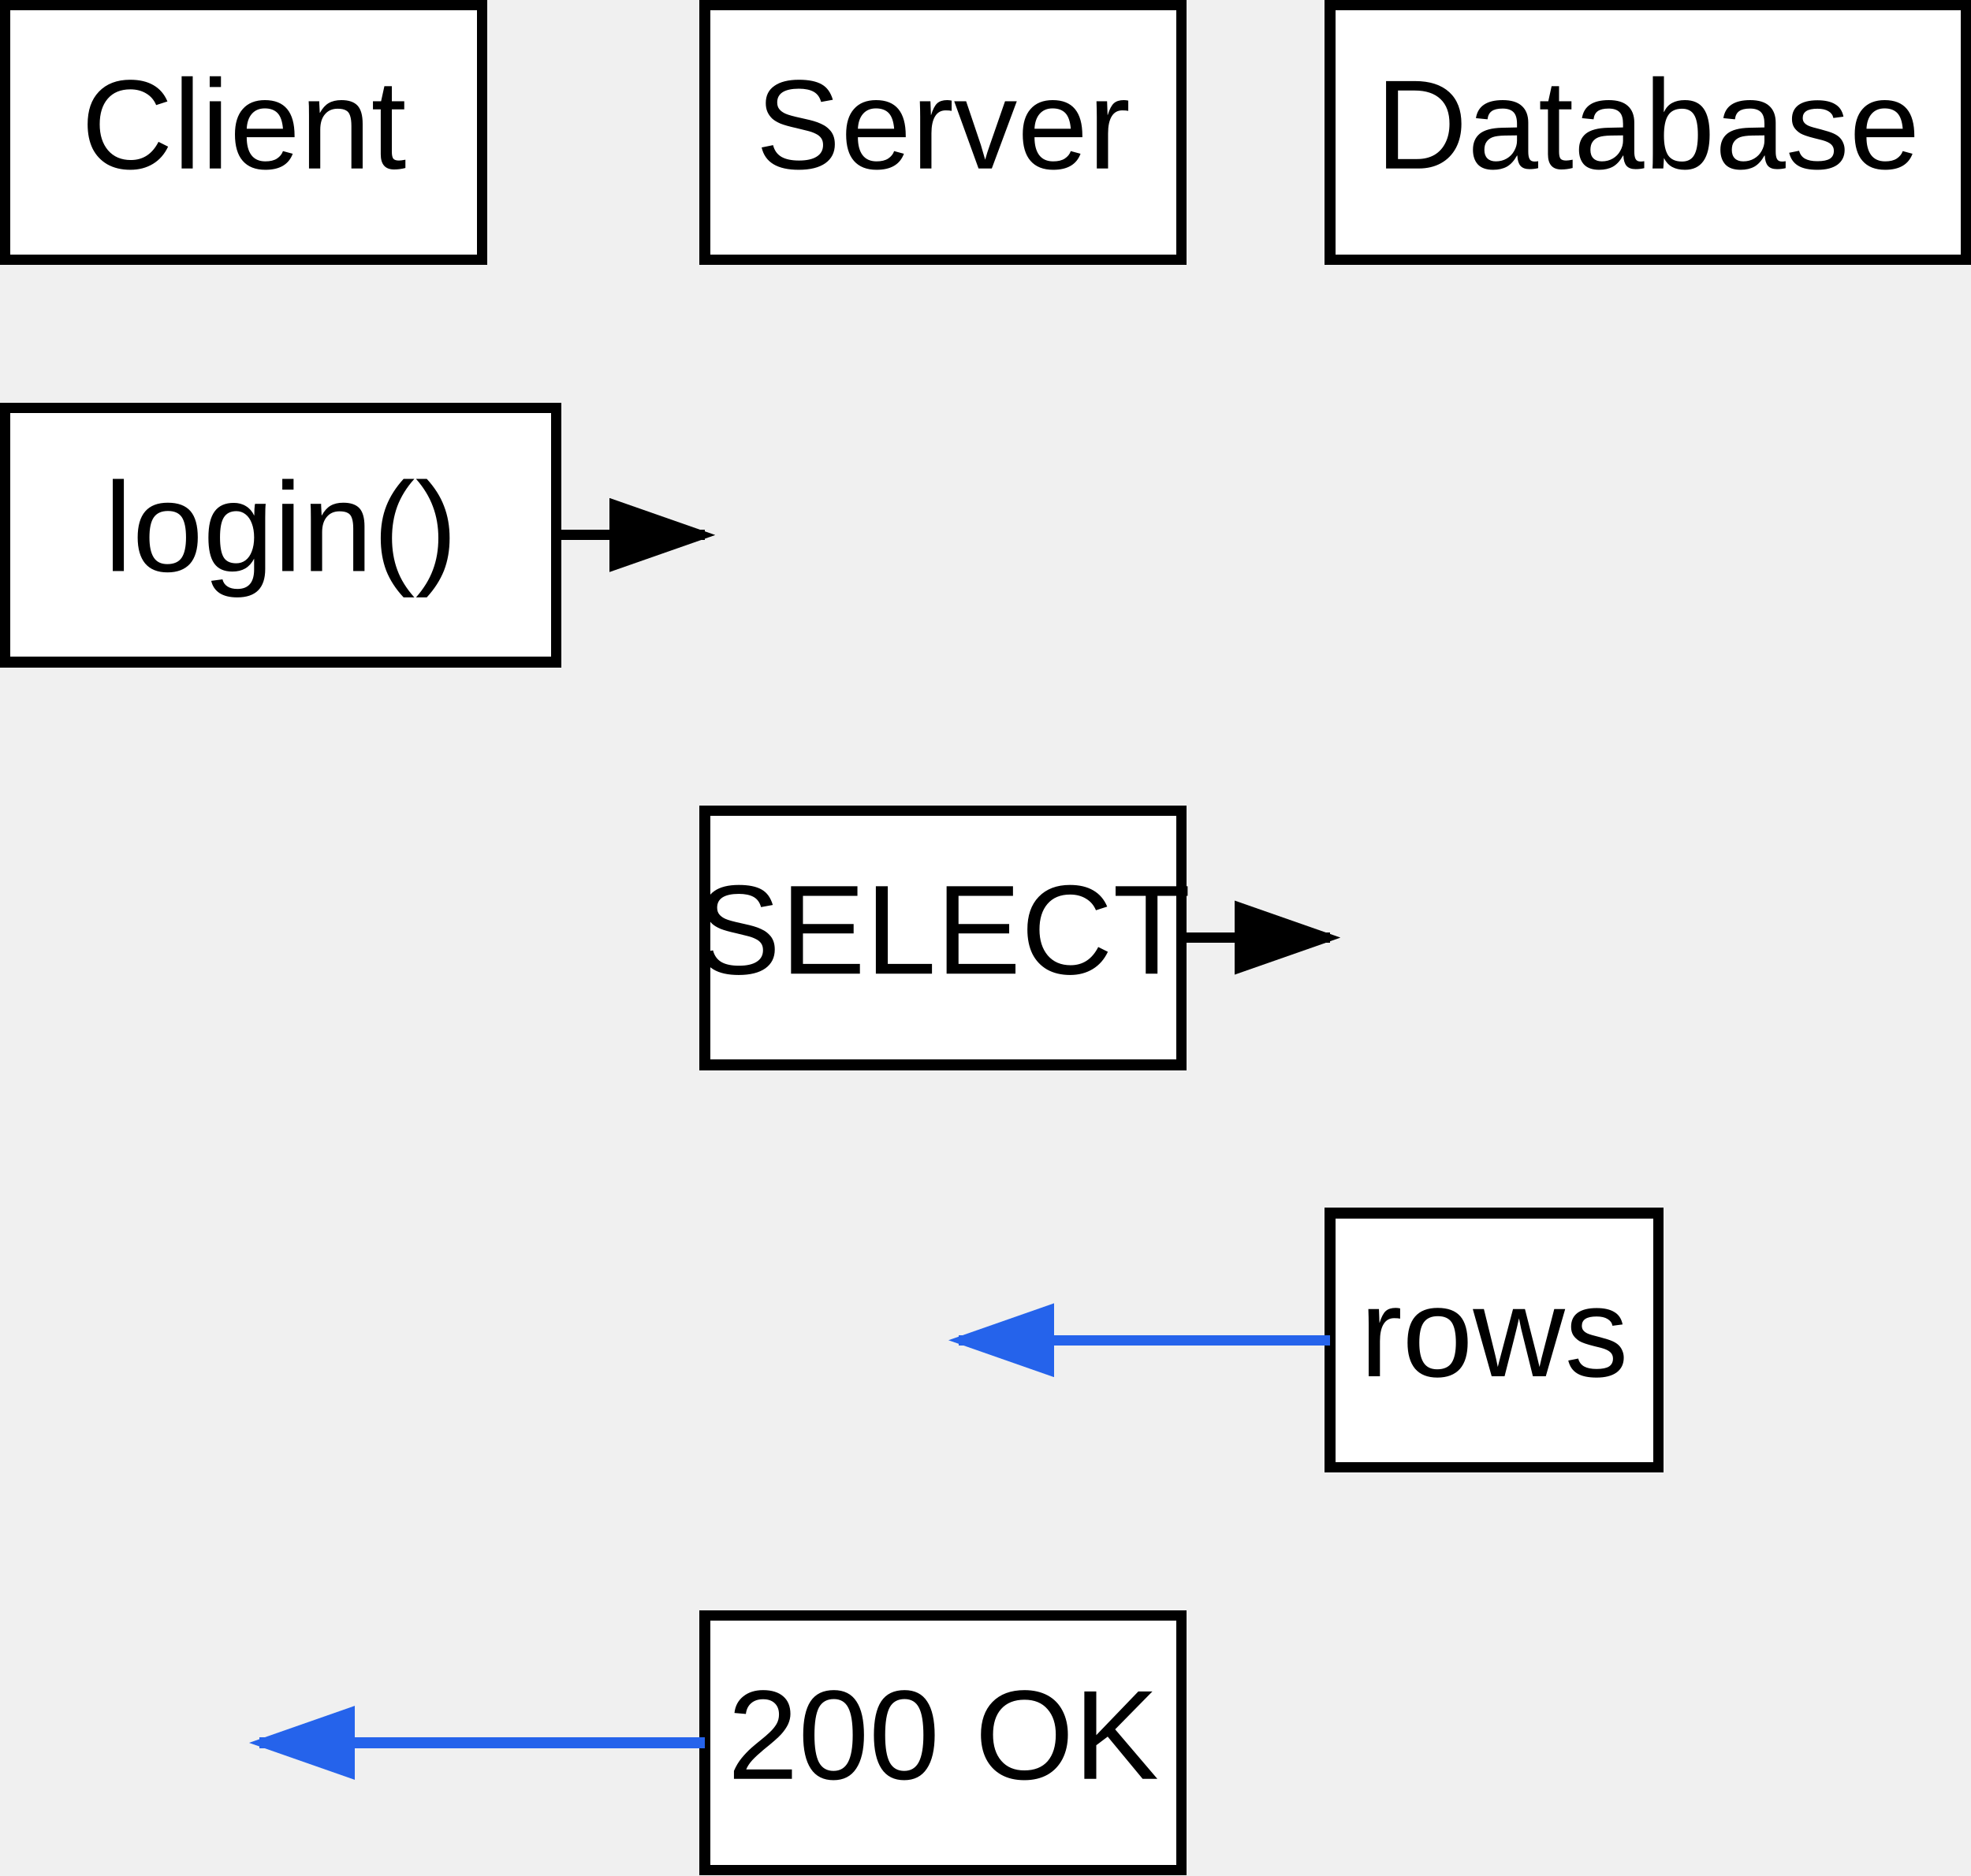
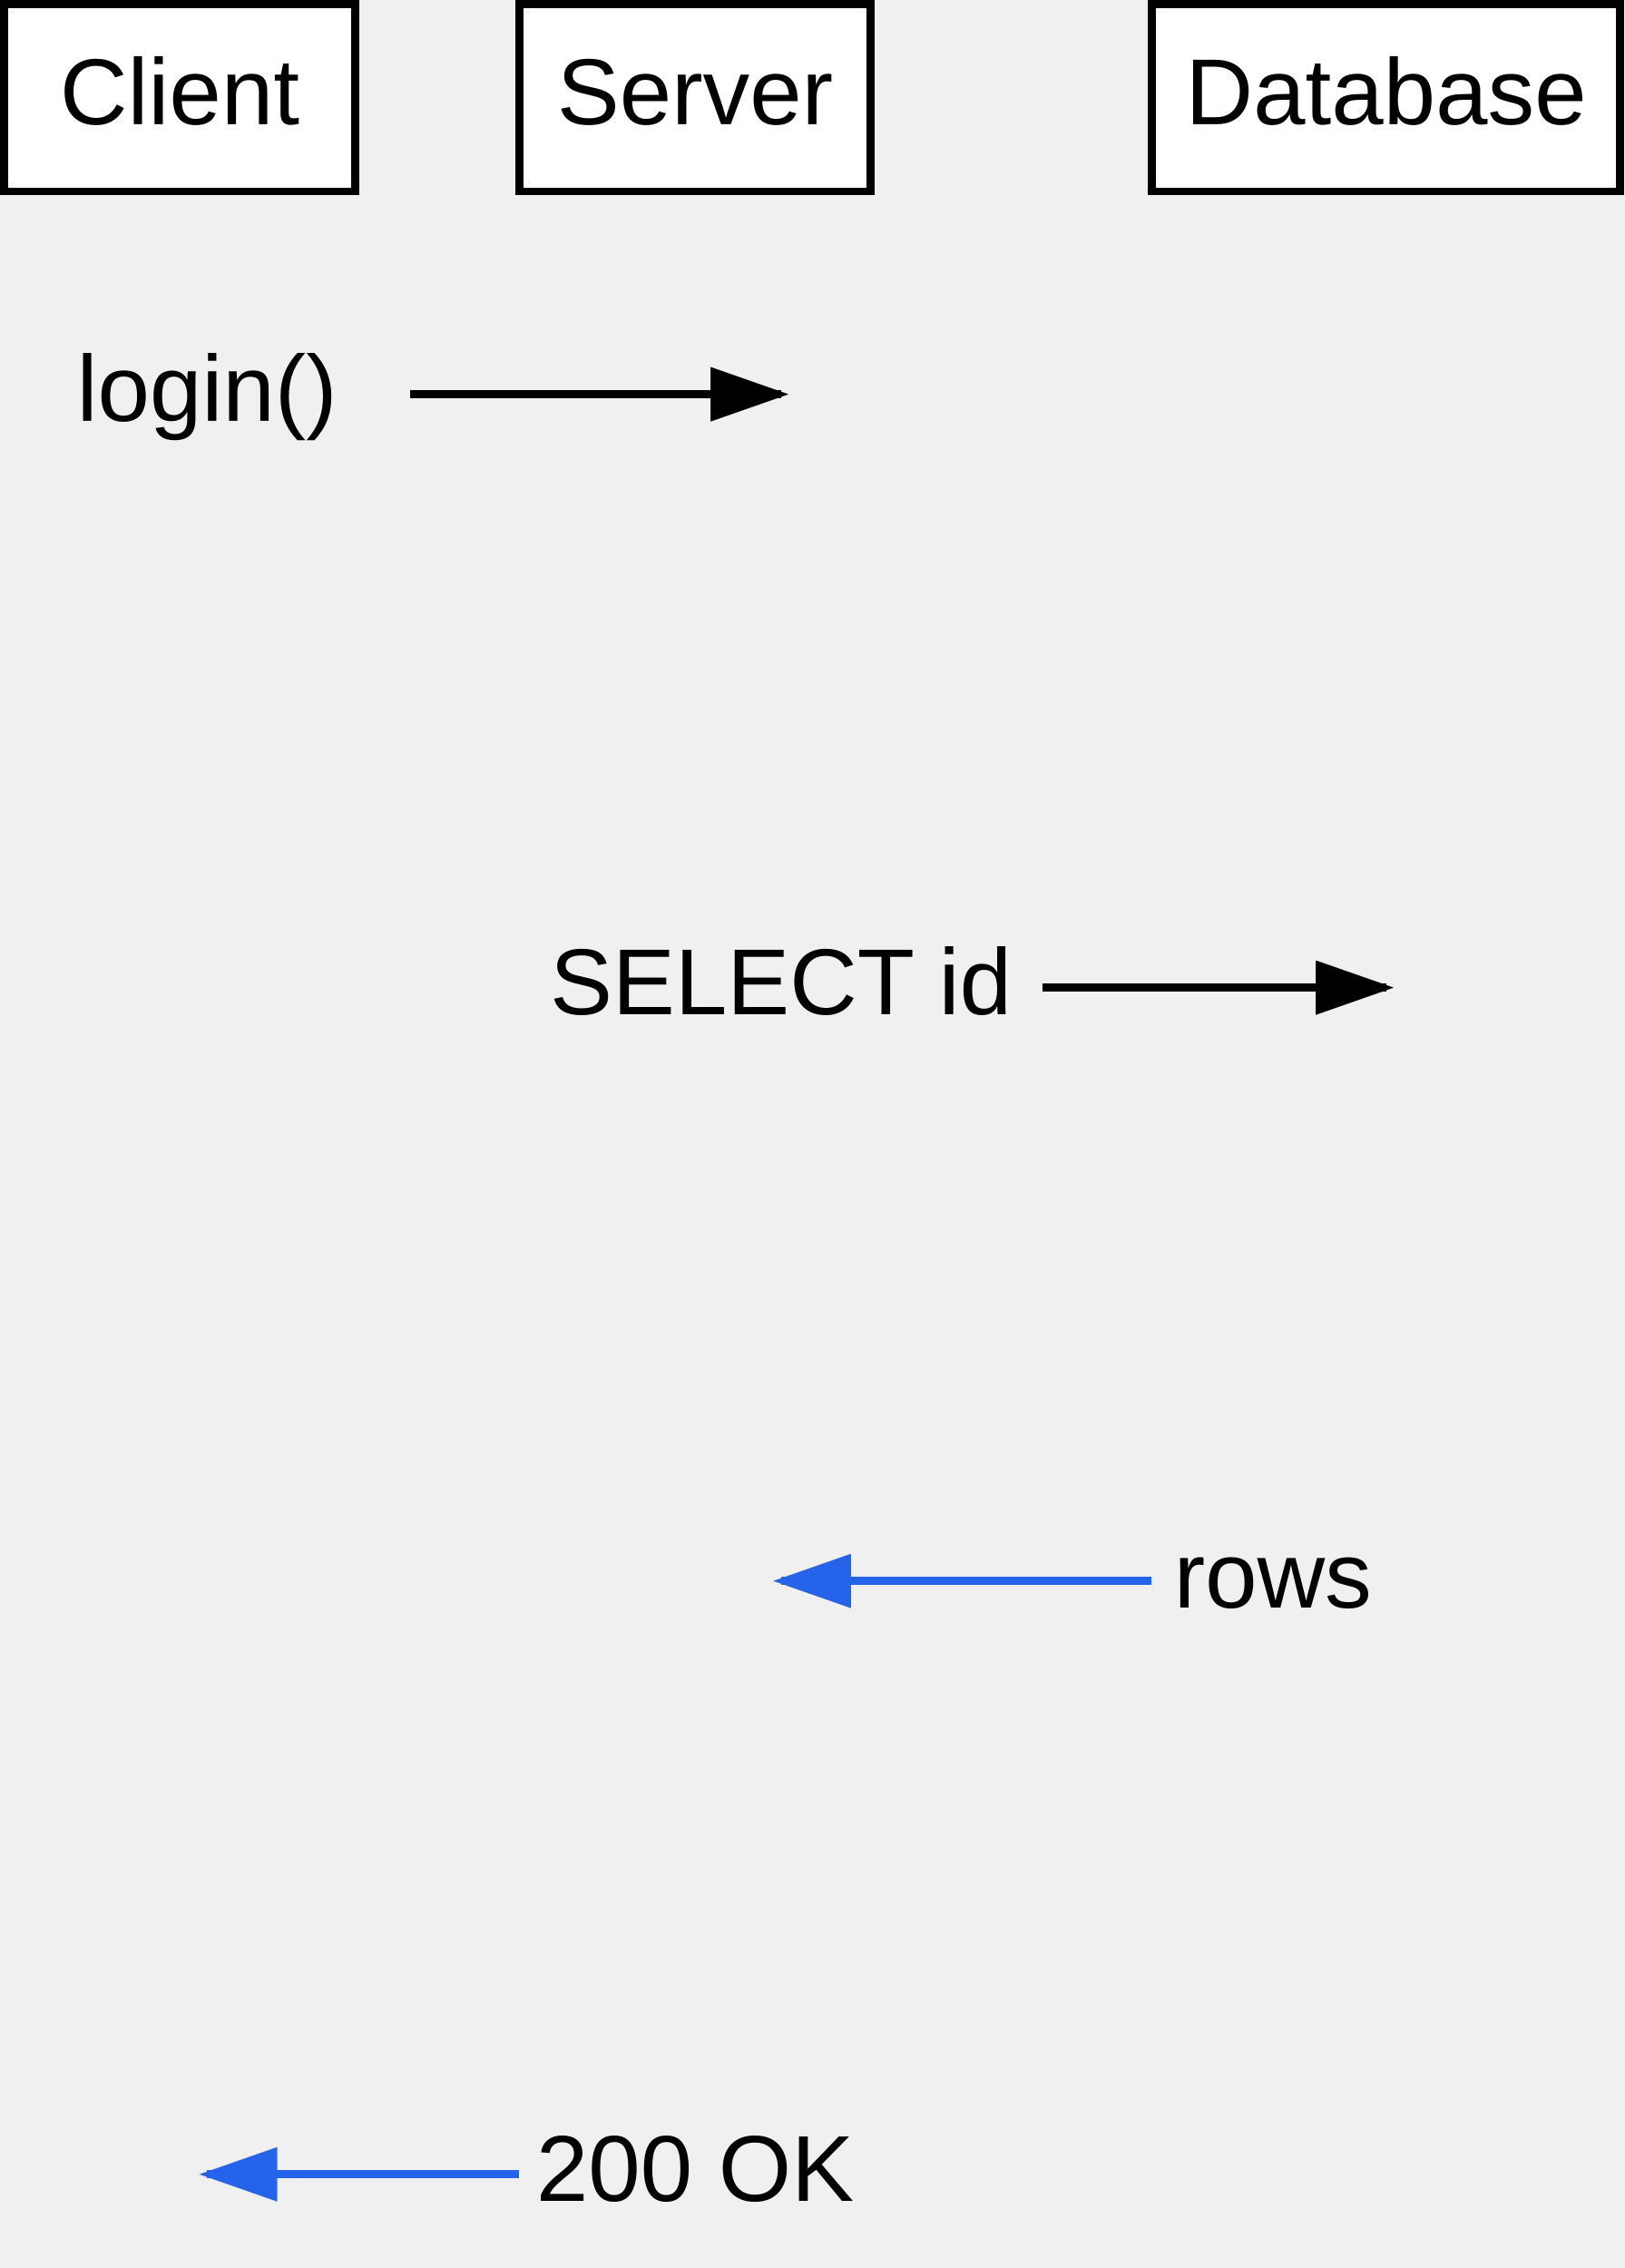
- <svg xmlns="http://www.w3.org/2000/svg" width="186" height="177" viewBox="-0.5 -0.5 186 177">
+ <svg xmlns="http://www.w3.org/2000/svg" width="208" height="290.5" viewBox="-0.5 -0.5 208 290.5">
  <defs>
    <marker id="arrowhead" markerWidth="10" markerHeight="7" refX="9" refY="3.5" orient="auto" markerUnits="strokeWidth">
      <polygon points="0 0, 10 3.5, 0 7" fill="black" />
    </marker>
    <marker id="arrowhead-2563eb" markerWidth="10" markerHeight="7" refX="9" refY="3.5" orient="auto" markerUnits="strokeWidth">
      <polygon points="0 0, 10 3.5, 0 7" fill="#2563eb" />
    </marker>
  </defs>
  <rect x="0" y="0" width="45" height="24" fill="white" stroke="black" stroke-width="1" shape-rendering="crispEdges" />
  <text x="22.5" y="12" text-anchor="middle" dominant-baseline="middle" font-family="Arial" font-size="12">Client</text>
  <rect x="66" y="0" width="45" height="24" fill="white" stroke="black" stroke-width="1" shape-rendering="crispEdges" />
  <text x="88.5" y="12" text-anchor="middle" dominant-baseline="middle" font-family="Arial" font-size="12">Server</text>
-   <rect x="125" y="0" width="60" height="24" fill="white" stroke="black" stroke-width="1" shape-rendering="crispEdges" />
-   <text x="155" y="12" text-anchor="middle" dominant-baseline="middle" font-family="Arial" font-size="12">Database</text>
-   <rect x="0" y="38" width="52" height="24" fill="white" stroke="black" stroke-width="1" shape-rendering="crispEdges" />
+   <rect x="147" y="0" width="60" height="24" fill="white" stroke="black" stroke-width="1" shape-rendering="crispEdges" />
+   <text x="177" y="12" text-anchor="middle" dominant-baseline="middle" font-family="Arial" font-size="12">Database</text>
  <text x="26" y="50" text-anchor="middle" dominant-baseline="middle" font-family="Arial" font-size="12">login()</text>
-   <rect x="66" y="76" width="45" height="24" fill="white" stroke="black" stroke-width="1" shape-rendering="crispEdges" />
-   <text x="88.5" y="88" text-anchor="middle" dominant-baseline="middle" font-family="Arial" font-size="12">SELECT</text>
-   <rect x="125" y="114" width="31" height="24" fill="white" stroke="black" stroke-width="1" shape-rendering="crispEdges" />
-   <text x="140.5" y="126" text-anchor="middle" dominant-baseline="middle" font-family="Arial" font-size="12">rows</text>
-   <rect x="66" y="152" width="45" height="24" fill="white" stroke="black" stroke-width="1" shape-rendering="crispEdges" />
-   <text x="88.5" y="164" text-anchor="middle" dominant-baseline="middle" font-family="Arial" font-size="12">200 OK</text>
-   <line x1="52" y1="50" x2="66" y2="50" stroke="black" stroke-width="1" shape-rendering="crispEdges" marker-end="url(#arrowhead)" />
-   <line x1="111" y1="88" x2="125" y2="88" stroke="black" stroke-width="1" shape-rendering="crispEdges" marker-end="url(#arrowhead)" />
-   <line x1="125" y1="126" x2="90" y2="126" stroke="#2563eb" stroke-width="1" shape-rendering="crispEdges" marker-end="url(#arrowhead-2563eb)" />
-   <line x1="66" y1="164" x2="24" y2="164" stroke="#2563eb" stroke-width="1" shape-rendering="crispEdges" marker-end="url(#arrowhead-2563eb)" />
+   <text x="99.5" y="126" text-anchor="middle" dominant-baseline="middle" font-family="Arial" font-size="12">SELECT id</text>
+   <text x="162.5" y="202" text-anchor="middle" dominant-baseline="middle" font-family="Arial" font-size="12">rows</text>
+   <text x="88.5" y="278" text-anchor="middle" dominant-baseline="middle" font-family="Arial" font-size="12">200 OK</text>
+   <line x1="52" y1="50" x2="99.5" y2="50" stroke="black" stroke-width="1" shape-rendering="crispEdges" marker-end="url(#arrowhead)" />
+   <line x1="133" y1="126" x2="177" y2="126" stroke="black" stroke-width="1" shape-rendering="crispEdges" marker-end="url(#arrowhead)" />
+   <line x1="147" y1="202" x2="99.5" y2="202" stroke="#2563eb" stroke-width="1" shape-rendering="crispEdges" marker-end="url(#arrowhead-2563eb)" />
+   <line x1="66" y1="278" x2="26" y2="278" stroke="#2563eb" stroke-width="1" shape-rendering="crispEdges" marker-end="url(#arrowhead-2563eb)" />
</svg>
